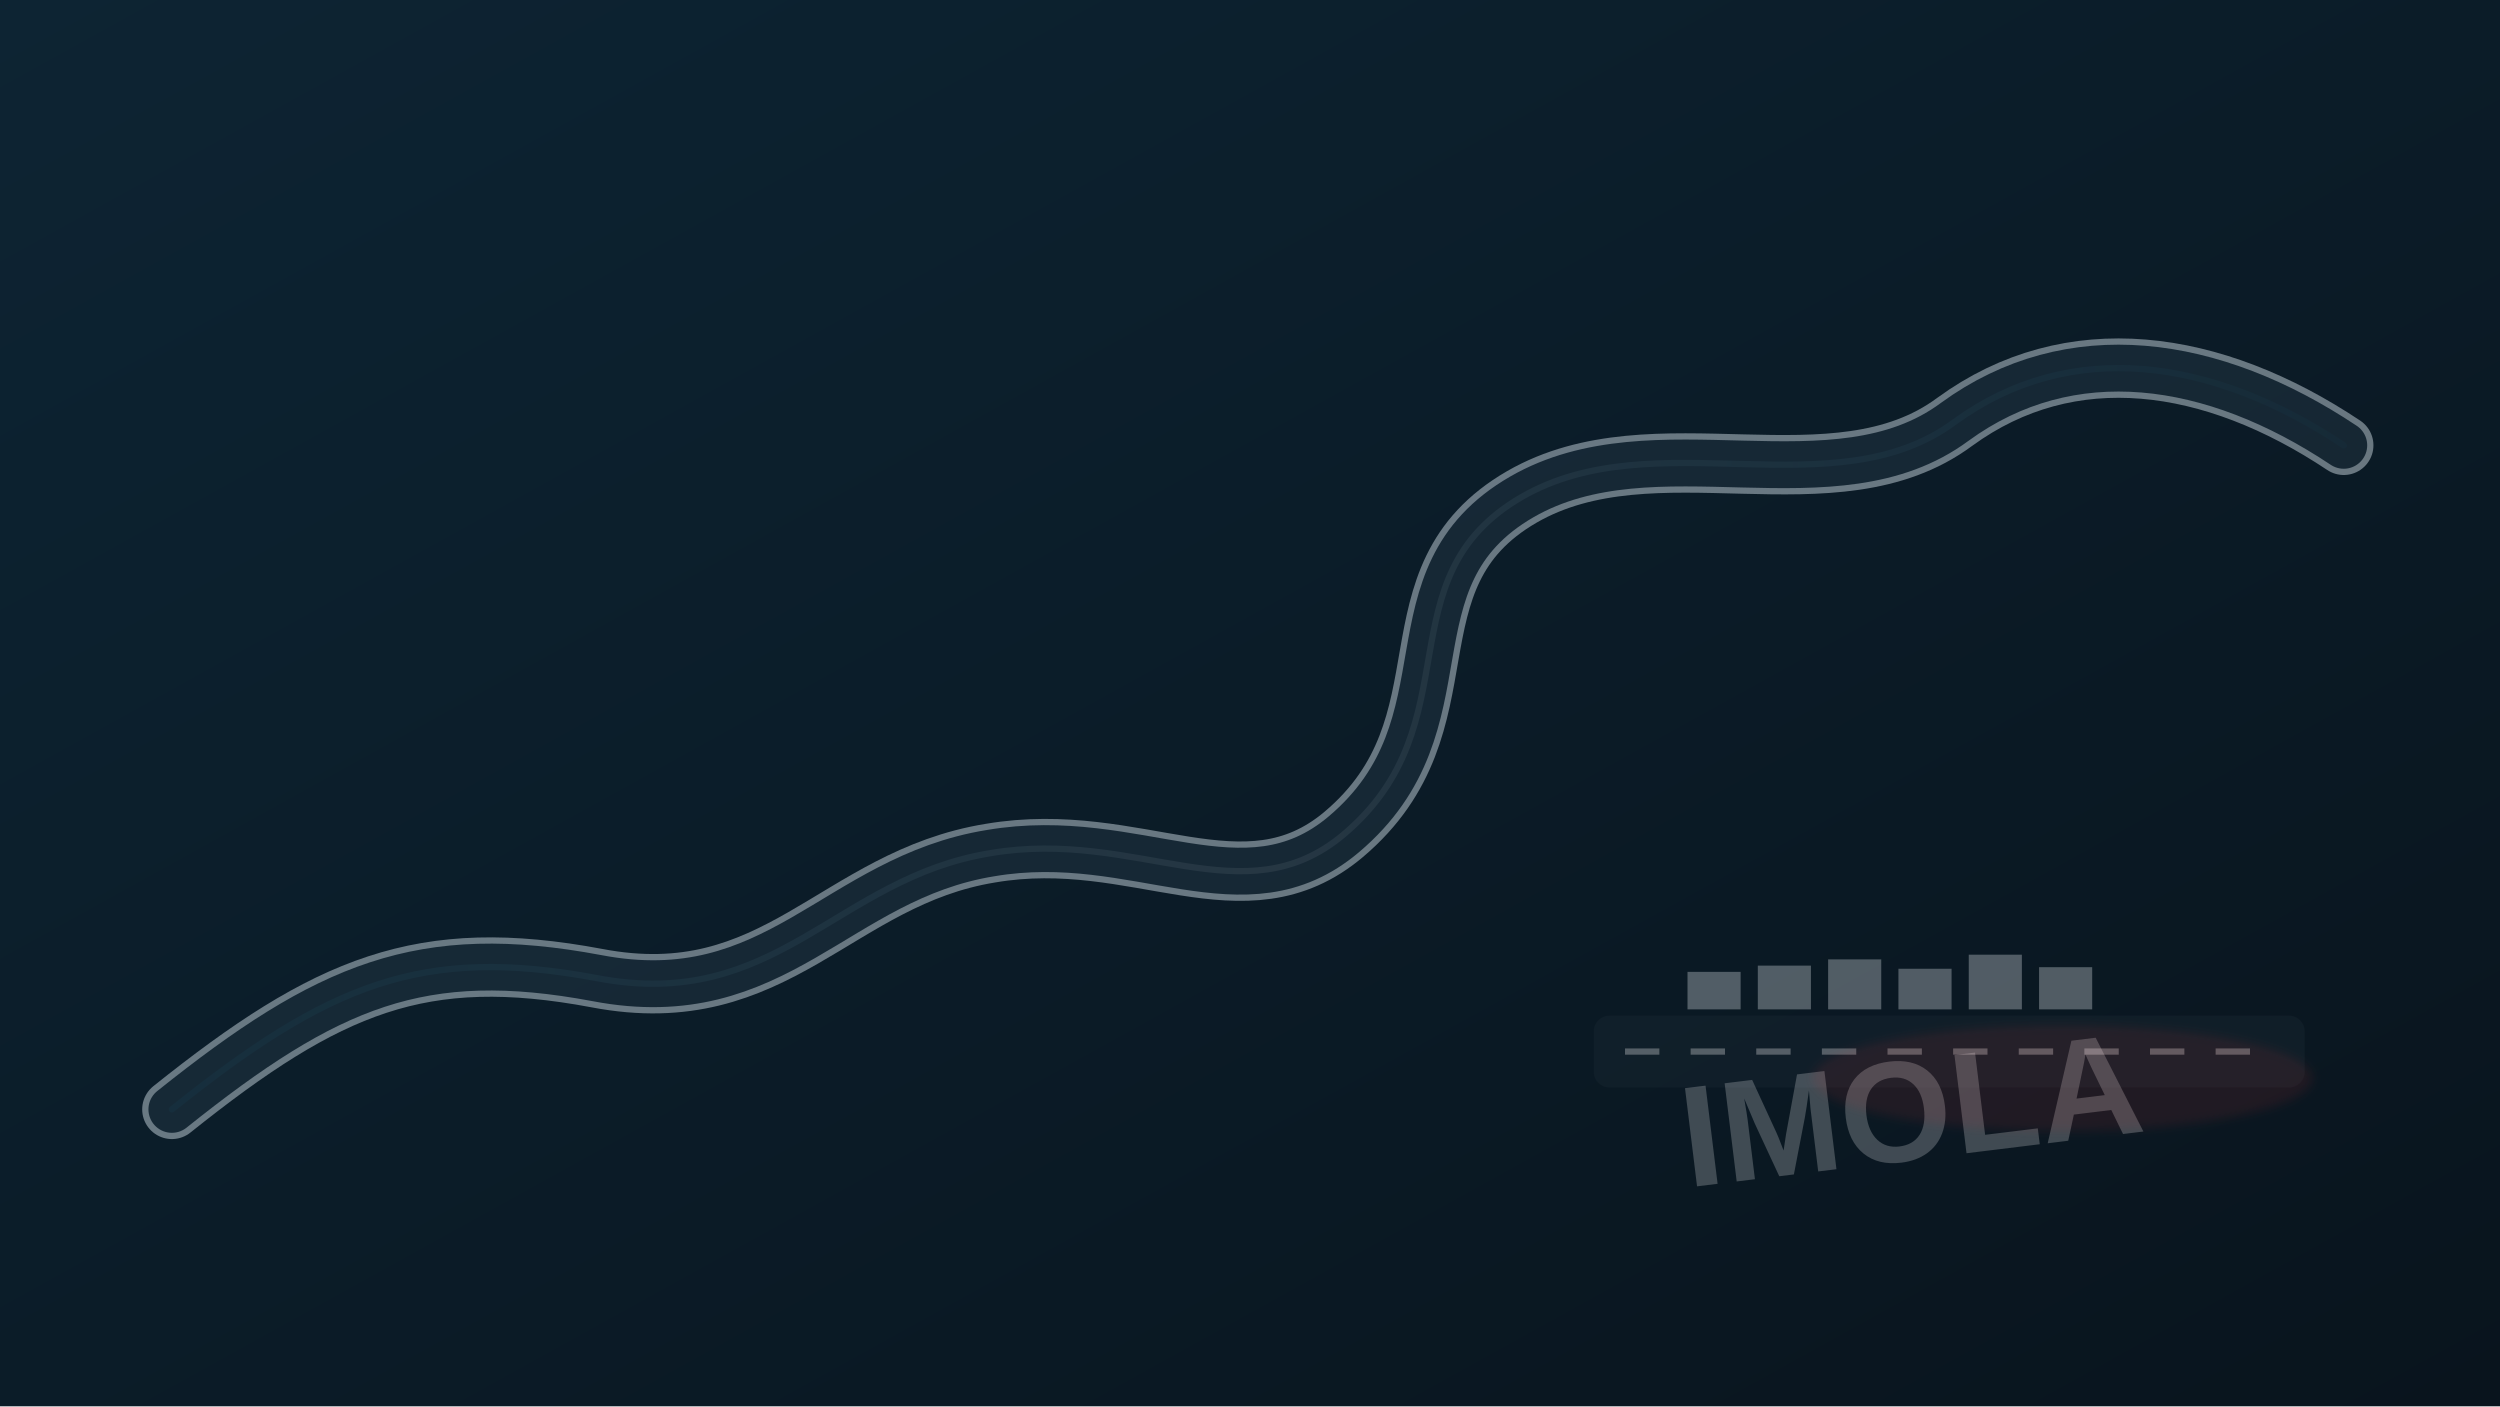
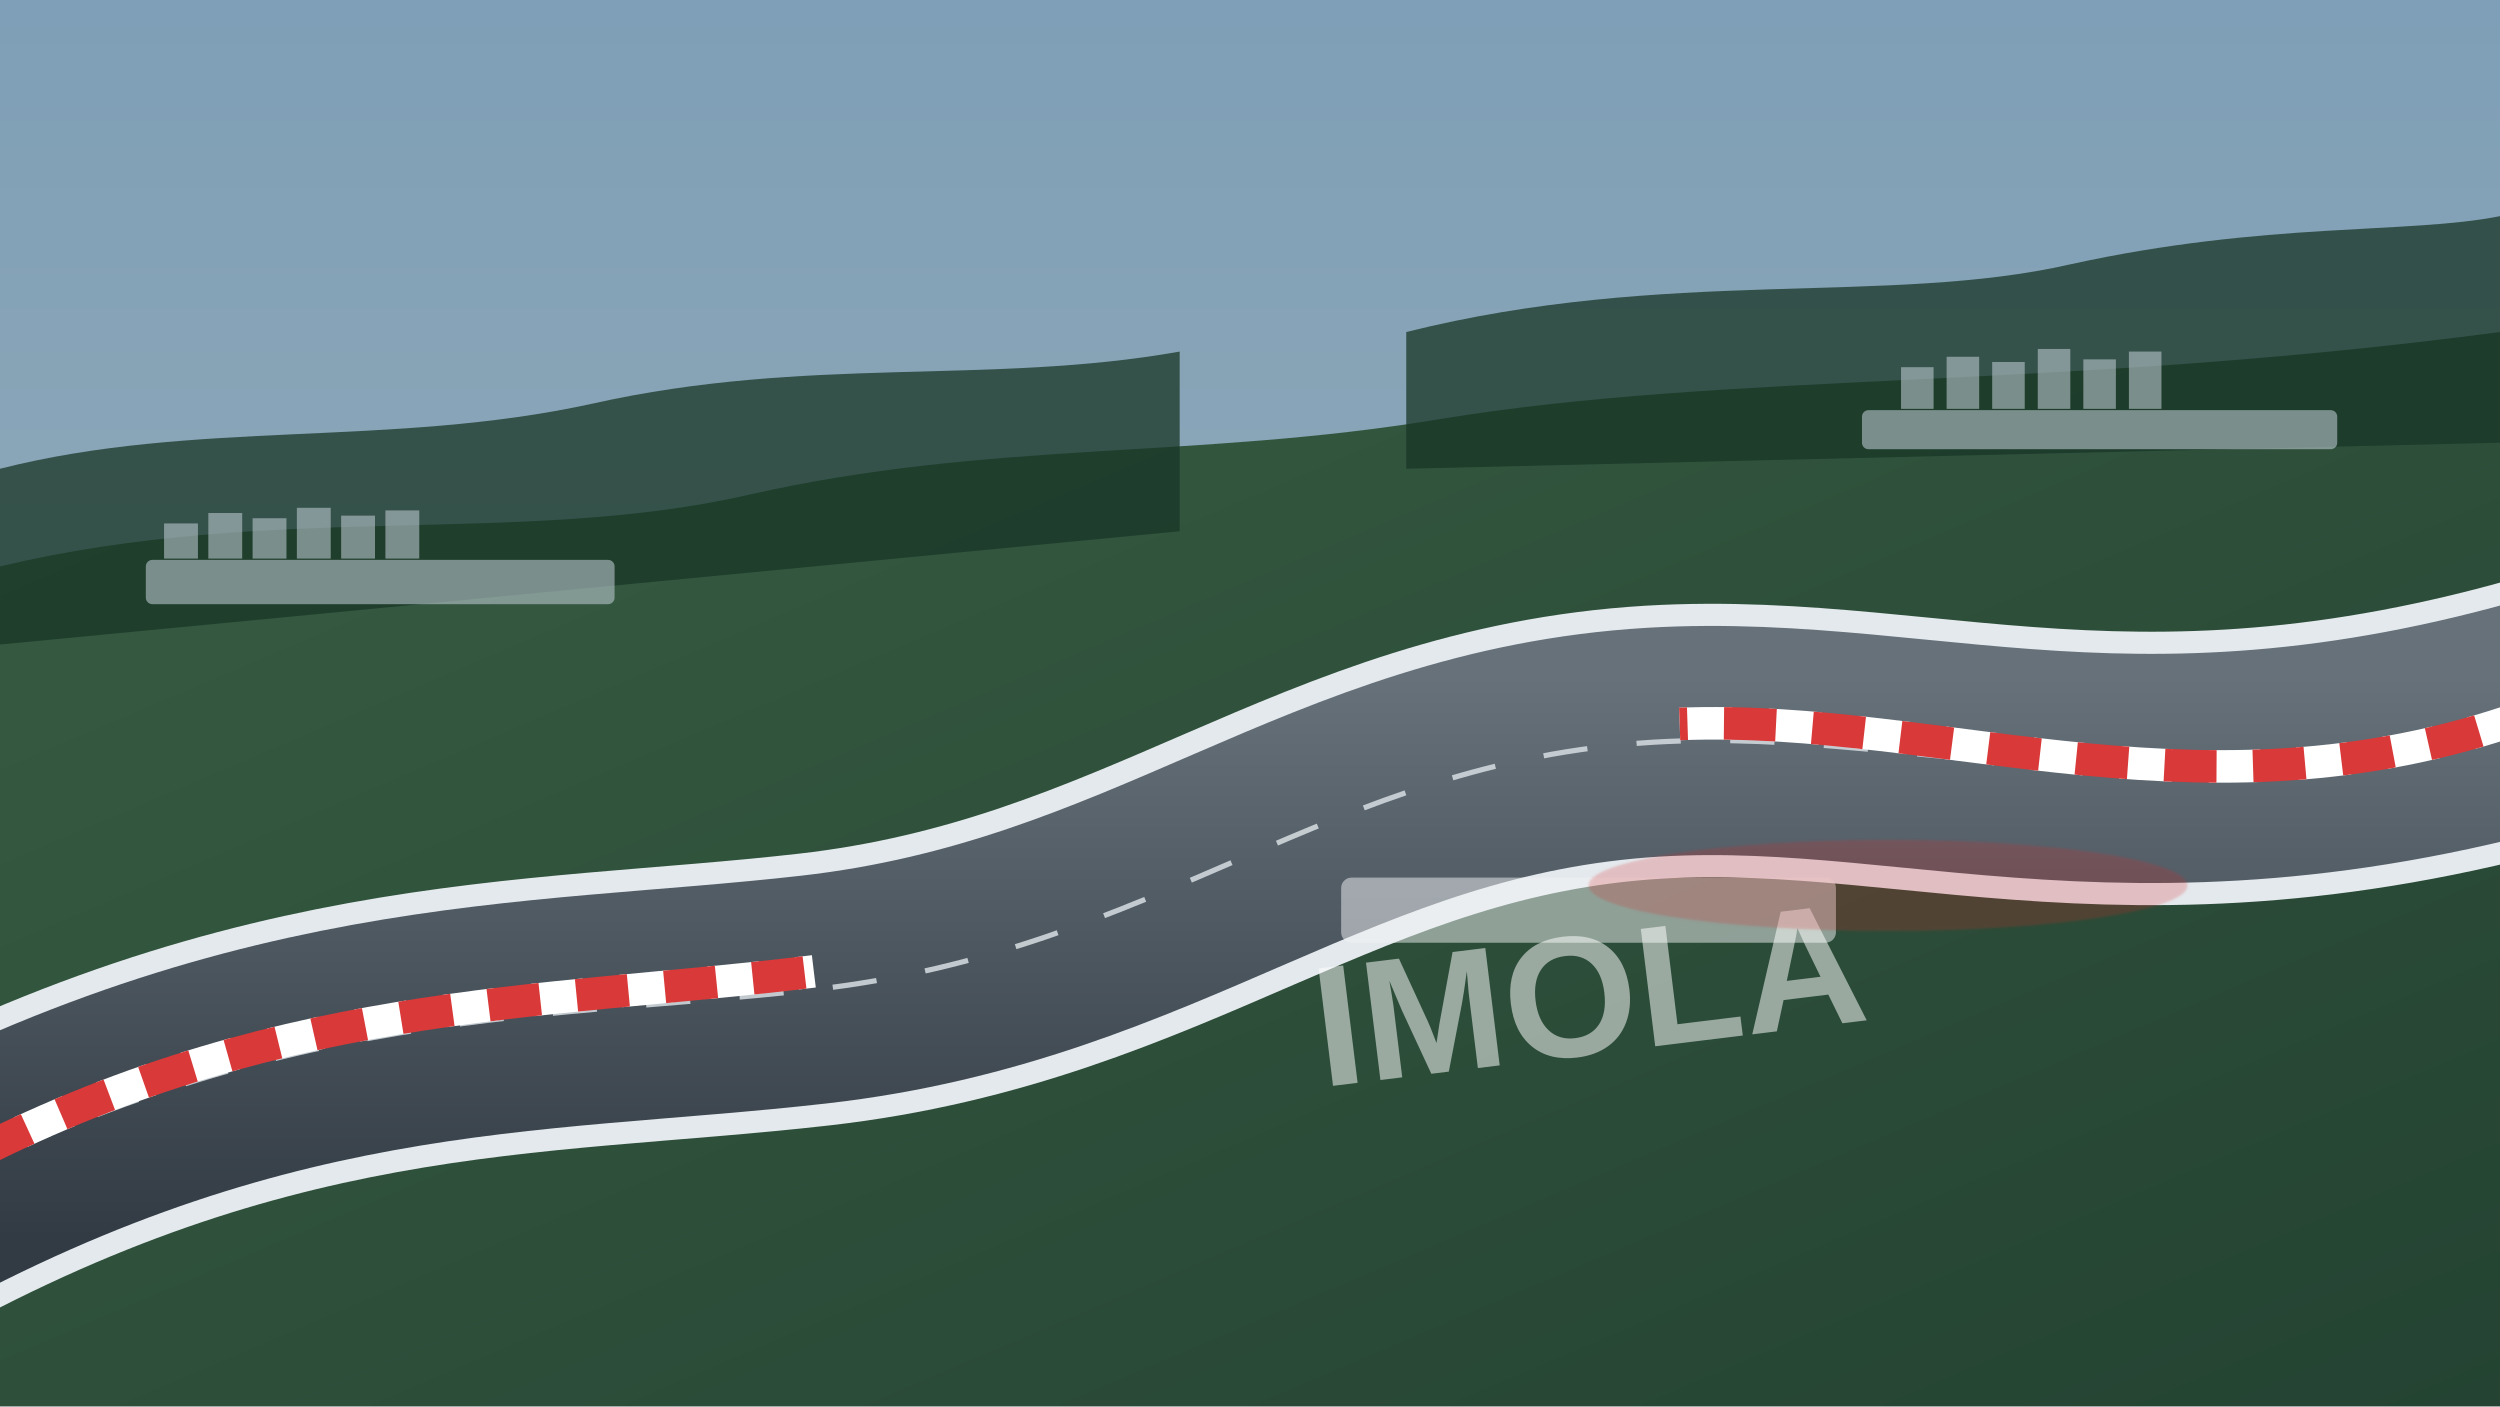
- <svg xmlns="http://www.w3.org/2000/svg" viewBox="0 0 1600 900" preserveAspectRatio="xMidYMid slice">
+ <svg xmlns="http://www.w3.org/2000/svg" viewBox="0 0 1920 1080" preserveAspectRatio="xMidYMid slice">
  <defs>
-     <linearGradient id="asphalt" x1="0" y1="0" x2="1" y2="1">
-       <stop offset="0" stop-color="#0d2433" />
-       <stop offset="1" stop-color="#09141d" />
+     <linearGradient id="sky" x1="0" y1="0" x2="0" y2="1">
+       <stop offset="0" stop-color="#7e9fb7" />
+       <stop offset=".55" stop-color="#91a9b8" />
+       <stop offset="1" stop-color="#667f8d" />
    </linearGradient>
-     <linearGradient id="glow" x1="0" y1="0" x2="1" y2="0">
-       <stop offset="0" stop-color="#2ed9ff" stop-opacity=".08" />
-       <stop offset=".5" stop-color="#ffffff" stop-opacity=".18" />
-       <stop offset="1" stop-color="#2ed9ff" stop-opacity=".05" />
+     <linearGradient id="grass" x1="0" y1="0" x2="1" y2="1">
+       <stop offset="0" stop-color="#385d43" />
+       <stop offset="1" stop-color="#244332" />
    </linearGradient>
-     <filter id="blur">
-       <feGaussianBlur stdDeviation="3" />
+     <linearGradient id="road" x1="0" y1="0" x2="0" y2="1">
+       <stop offset="0" stop-color="#66717a" />
+       <stop offset="1" stop-color="#323b44" />
+     </linearGradient>
+     <filter id="soft">
+       <feGaussianBlur stdDeviation="1.2" />
    </filter>
  </defs>
-   <rect width="1600" height="900" fill="url(#asphalt)" />
-   <g opacity=".42" fill="none" stroke-linecap="round" stroke-linejoin="round">
-     <path d="M110 710 C210 630 270 605 382 626 C497 648 535 562 634 546 C728 530 796 588 860 534 C944 463 884 370 974 318 C1059 269 1174 327 1251 270 C1325 216 1416 229 1500 285" stroke="#ebf7ff" stroke-width="38" />
-     <path d="M110 710 C210 630 270 605 382 626 C497 648 535 562 634 546 C728 530 796 588 860 534 C944 463 884 370 974 318 C1059 269 1174 327 1251 270 C1325 216 1416 229 1500 285" stroke="#263948" stroke-width="30" />
-     <path d="M110 710 C210 630 270 605 382 626 C497 648 535 562 634 546 C728 530 796 588 860 534 C944 463 884 370 974 318 C1059 269 1174 327 1251 270 C1325 216 1416 229 1500 285" stroke="url(#glow)" stroke-width="4" />
+   <rect width="1920" height="1080" fill="url(#sky)" />
+   <path d="M0 435 C210 385 400 420 575 380 C760 338 918 353 1105 322 C1330 285 1580 300 1920 255 L1920 1080 L0 1080 Z" fill="url(#grass)" />
+   <g opacity=".75" fill="#183626">
+     <path d="M0 360 C150 322 300 344 455 310 C620 273 760 296 906 270 L906 408 L0 495Z" />
+     <path d="M1080 255 C1280 205 1450 235 1590 203 C1740 170 1850 180 1920 166 L1920 340 L1080 360Z" />
  </g>
-   <g opacity=".32">
-     <rect x="1020" y="650" width="455" height="46" rx="10" fill="#1d2b34" />
-     <path d="M1040 673 H1455" stroke="#f4f4f4" stroke-width="4" stroke-dasharray="22 20" />
-     <g fill="#e9eef2">
-       <rect x="1080" y="622" width="34" height="24" />
-       <rect x="1125" y="618" width="34" height="28" />
-       <rect x="1170" y="614" width="34" height="32" />
-       <rect x="1215" y="620" width="34" height="26" />
-       <rect x="1260" y="611" width="34" height="35" />
-       <rect x="1305" y="619" width="34" height="27" />
-     </g>
+   <g opacity=".6" fill="#b8c5cc">
+     <rect x="112" y="430" width="360" height="34" rx="5" />
+     <rect x="126" y="402" width="26" height="27" />
+     <rect x="160" y="394" width="26" height="35" />
+     <rect x="194" y="398" width="26" height="31" />
+     <rect x="228" y="390" width="26" height="39" />
+     <rect x="262" y="396" width="26" height="33" />
+     <rect x="296" y="392" width="26" height="37" />
+     <rect x="1430" y="315" width="365" height="30" rx="5" />
+     <rect x="1460" y="282" width="25" height="32" />
+     <rect x="1495" y="274" width="25" height="40" />
+     <rect x="1530" y="278" width="25" height="36" />
+     <rect x="1565" y="268" width="25" height="46" />
+     <rect x="1600" y="276" width="25" height="38" />
+     <rect x="1635" y="270" width="25" height="44" />
  </g>
-   <g opacity=".22" font-family="Arial, sans-serif" font-weight="900" fill="#ffffff">
-     <text x="1080" y="760" font-size="92" transform="rotate(-7 1080 760)">IMOLA</text>
+   <path d="M-120 950 C190 770 405 785 625 760 C890 730 1020 585 1270 570 C1490 557 1665 650 2040 520" fill="none" stroke="#e4e9ed" stroke-width="210" stroke-linecap="round" />
+   <path d="M-120 950 C190 770 405 785 625 760 C890 730 1020 585 1270 570 C1490 557 1665 650 2040 520" fill="none" stroke="url(#road)" stroke-width="176" stroke-linecap="round" />
+   <path d="M-120 950 C190 770 405 785 625 760 C890 730 1020 585 1270 570 C1490 557 1665 650 2040 520" fill="none" stroke="#cfd7dc" stroke-width="4" stroke-dasharray="34 38" opacity=".9" />
+   <path d="M-45 900 C205 765 415 772 625 746" fill="none" stroke="#ffffff" stroke-width="25" stroke-dasharray="40 28" />
+   <path d="M-45 900 C205 765 415 772 625 746" fill="none" stroke="#d93939" stroke-width="25" stroke-dasharray="40 28" stroke-dashoffset="34" />
+   <path d="M1290 556 C1495 548 1698 640 1950 546" fill="none" stroke="#ffffff" stroke-width="25" stroke-dasharray="40 28" />
+   <path d="M1290 556 C1495 548 1698 640 1950 546" fill="none" stroke="#d93939" stroke-width="25" stroke-dasharray="40 28" stroke-dashoffset="34" />
+   <g opacity=".5" fill="#f2f4f5">
+     <rect x="1030" y="674" width="380" height="50" rx="8" />
  </g>
-   <g opacity=".10" filter="url(#blur)" fill="#e83636">
-     <ellipse cx="1320" cy="690" rx="160" ry="34" />
+   <g opacity=".52" font-family="Arial Black, Arial, sans-serif" font-weight="900" fill="#ffffff">
+     <text x="1015" y="835" font-size="132" transform="rotate(-7 1015 835)">IMOLA</text>
+   </g>
+   <g opacity=".22" filter="url(#soft)">
+     <ellipse cx="1450" cy="680" rx="230" ry="35" fill="#d82525" />
  </g>
</svg>
